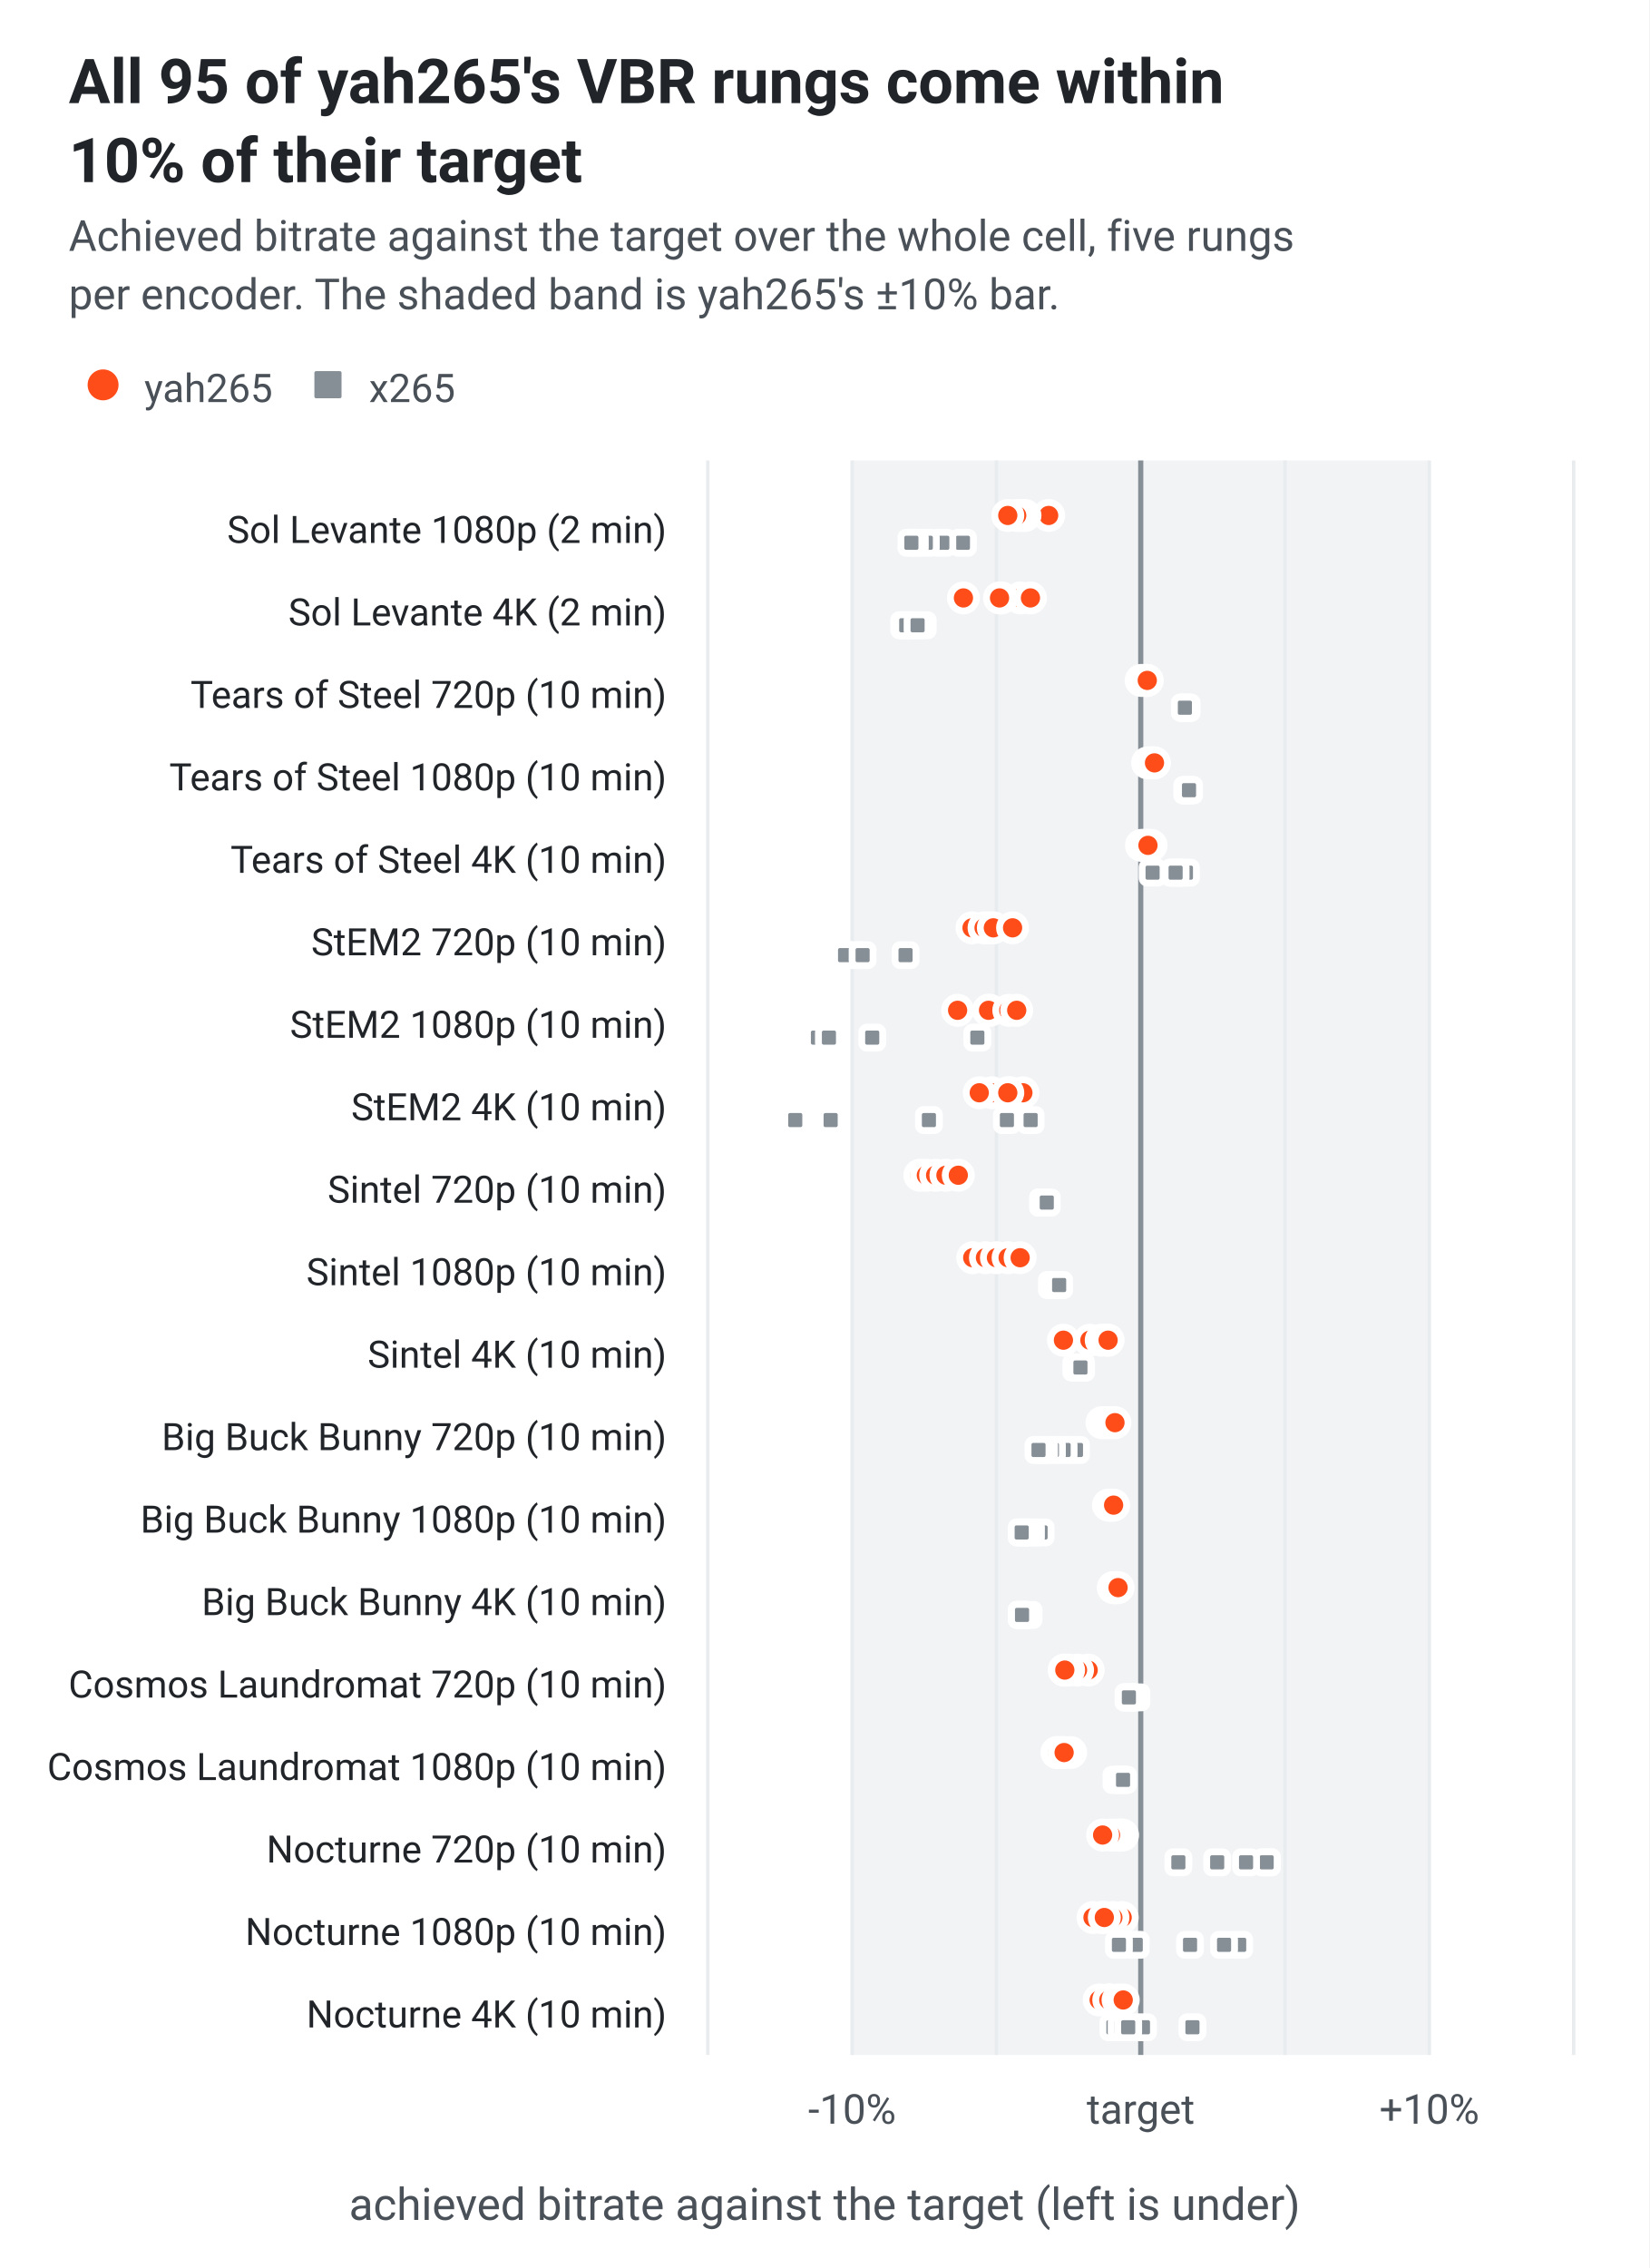
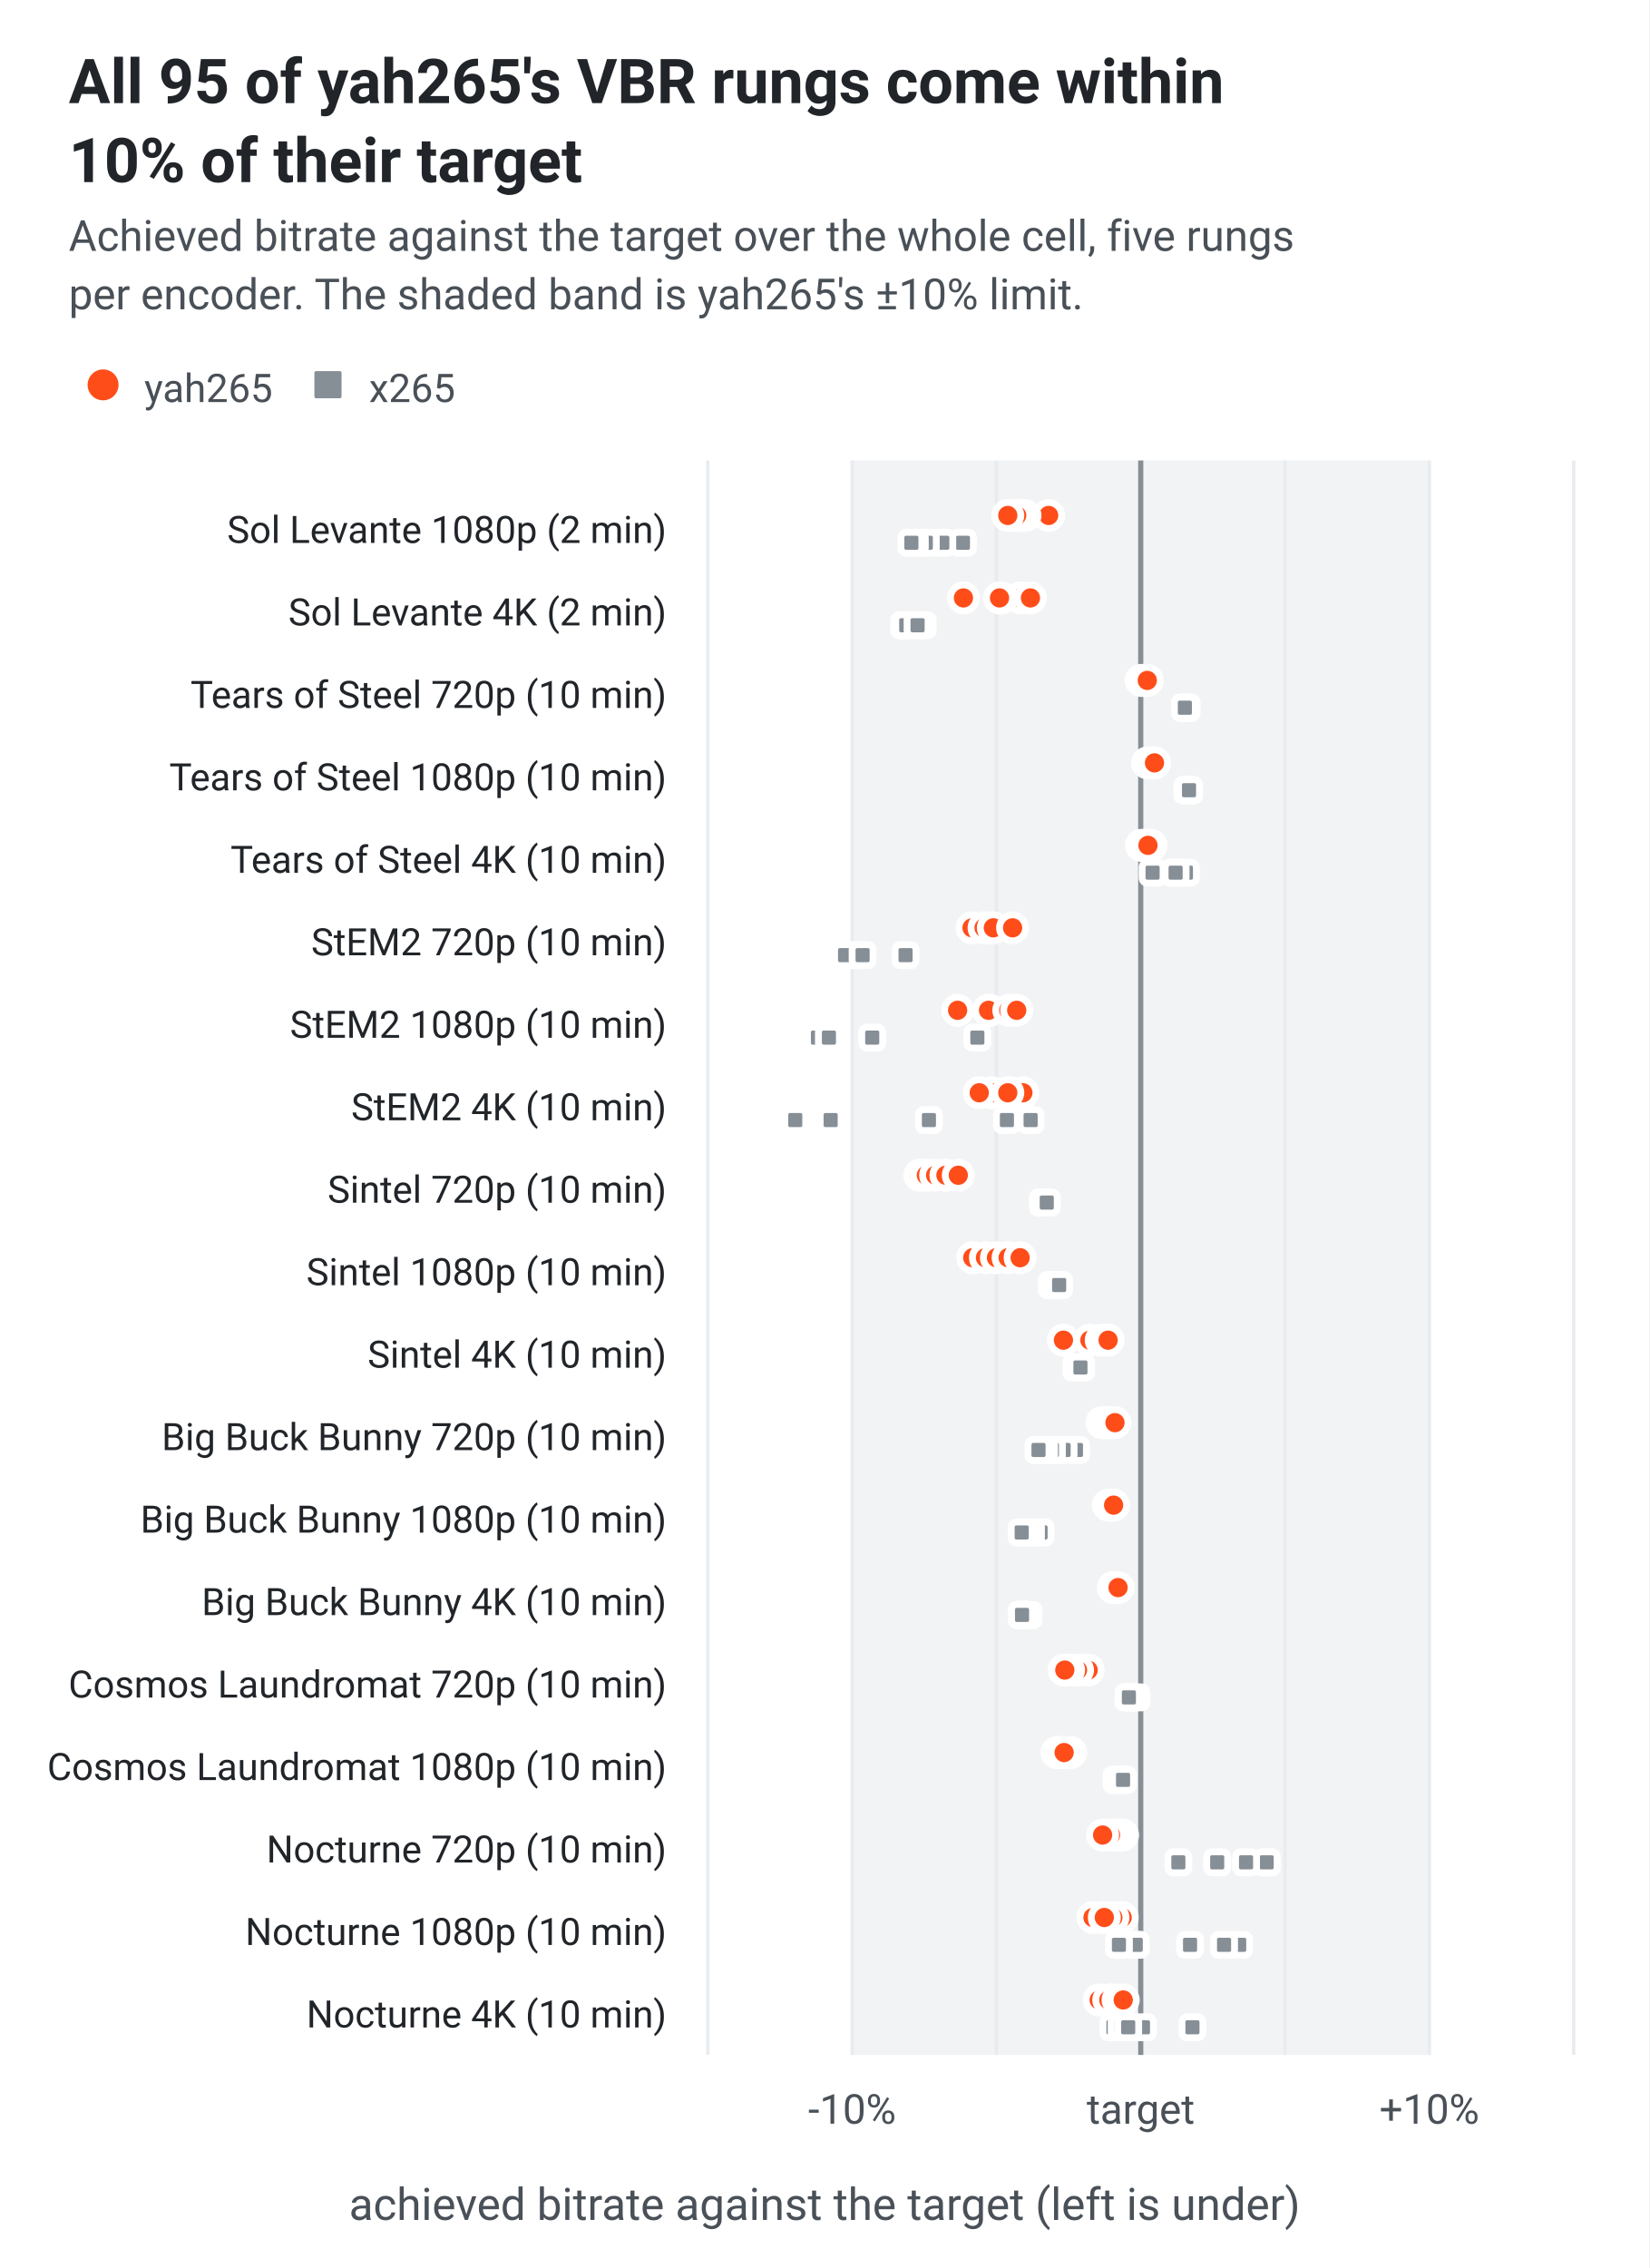
<svg xmlns="http://www.w3.org/2000/svg" width="480" height="660" viewBox="0 0 480 660" role="img">
  <style>
.bg{fill:#ffffff}.t1{fill:#212529}.t2{fill:#495057}.grid{stroke:#e9ecef}
.base{stroke:#868e96}.ring{stroke:#ffffff}.med{stroke:#212529}.band{fill:#f1f3f5}
.s1{fill:#ff4d1a}.s2{fill:#00919a}.s3{fill:#6250d6}.sx{fill:#868e96}
.l1{stroke:#ff4d1a}.l2{stroke:#00919a}.l3{stroke:#6250d6}.lx{stroke:#868e96}.span{stroke:#dee2e6}
.note{fill:#b8330a}.wash{fill:#ffe8dc}
text{font-family:system-ui,-apple-system,"Segoe UI",Roboto,Helvetica,Arial,sans-serif}
@media (prefers-color-scheme:dark){
.bg{fill:#1b1c1e}.t1{fill:#e9ecee}.t2{fill:#b6bcc1}.grid{stroke:#2e3135}
.base{stroke:#8f959a}.ring{stroke:#1b1c1e}.med{stroke:#e9ecee}.band{fill:#23262a}
.s1{fill:#ff4d1a}.s2{fill:#12a3ad}.s3{fill:#9085e9}.sx{fill:#8f959a}
.l1{stroke:#ff4d1a}.l2{stroke:#12a3ad}.l3{stroke:#9085e9}.lx{stroke:#8f959a}.span{stroke:#3a3e43}
.note{fill:#ff8a5c}.wash{fill:#45200f}}
</style>
  <rect width="100%" height="100%" class="bg" />
  <text x="20" y="30" font-size="18" class="t1" font-weight="600">All 95 of yah265's VBR rungs come within</text>
  <text x="20" y="53" font-size="18" class="t1" font-weight="600">10% of their target</text>
  <text x="20" y="73" font-size="12.5" class="t2">Achieved bitrate against the target over the whole cell, five rungs</text>
-   <text x="20" y="90" font-size="12.5" class="t2">per encoder. The shaded band is yah265's ±10% bar.</text>
+   <text x="20" y="90" font-size="12.5" class="t2">per encoder. The shaded band is yah265's ±10% limit.</text>
  <g transform="translate(0 26)">
    <circle cx="30.0" cy="86.0" r="5.5" class="s1 ring" stroke-width="2" />
    <text x="42.0" y="91.0" font-size="11.5" class="t2" text-anchor="start">yah265</text>
    <rect x="90.5" y="81.0" width="9.9" height="9.9" rx="1.5" class="sx ring" stroke-width="2" />
    <text x="107.4" y="91.0" font-size="11.5" class="t2" text-anchor="start">x265</text>
    <rect x="248.0" y="108" width="168.0" height="464" class="band" />
    <line x1="206.0" y1="108.0" x2="206.0" y2="572.0" class="grid" stroke-width="1" />
    <line x1="248.0" y1="108.0" x2="248.0" y2="572.0" class="grid" stroke-width="1" />
    <text x="248.0" y="592.0" font-size="12" class="t2" text-anchor="middle">-10%</text>
    <line x1="290.0" y1="108.0" x2="290.0" y2="572.0" class="grid" stroke-width="1" />
    <line x1="332.0" y1="108.0" x2="332.0" y2="572.0" class="base" stroke-width="1.5" />
    <text x="332.0" y="592.0" font-size="12" class="t2" text-anchor="middle">target</text>
    <line x1="374.0" y1="108.0" x2="374.0" y2="572.0" class="grid" stroke-width="1" />
    <line x1="416.0" y1="108.0" x2="416.0" y2="572.0" class="grid" stroke-width="1" />
    <text x="416.0" y="592.0" font-size="12" class="t2" text-anchor="middle">+10%</text>
    <line x1="458.0" y1="108.0" x2="458.0" y2="572.0" class="grid" stroke-width="1" />
    <text x="194.0" y="132.0" font-size="11" class="t1" text-anchor="end">Sol Levante 1080p (2 min)</text>
    <rect x="277.2" y="128.9" width="6.1" height="6.1" rx="1.5" class="sx ring" stroke-width="2" />
    <rect x="271.2" y="128.9" width="6.1" height="6.1" rx="1.5" class="sx ring" stroke-width="2" />
    <rect x="266.4" y="128.9" width="6.1" height="6.1" rx="1.5" class="sx ring" stroke-width="2" />
    <rect x="263.2" y="128.9" width="6.1" height="6.1" rx="1.5" class="sx ring" stroke-width="2" />
    <rect x="262.2" y="128.9" width="6.1" height="6.1" rx="1.5" class="sx ring" stroke-width="2" />
    <circle cx="305.2" cy="124.0" r="3.8" class="s1 ring" stroke-width="2" />
    <circle cx="298.3" cy="124.0" r="3.8" class="s1 ring" stroke-width="2" />
    <circle cx="297.4" cy="124.0" r="3.8" class="s1 ring" stroke-width="2" />
    <circle cx="295.9" cy="124.0" r="3.8" class="s1 ring" stroke-width="2" />
    <circle cx="293.3" cy="124.0" r="3.8" class="s1 ring" stroke-width="2" />
    <text x="194.0" y="156.0" font-size="11" class="t1" text-anchor="end">Sol Levante 4K (2 min)</text>
    <rect x="265.5" y="152.9" width="6.1" height="6.1" rx="1.5" class="sx ring" stroke-width="2" />
    <rect x="261.0" y="152.9" width="6.1" height="6.1" rx="1.5" class="sx ring" stroke-width="2" />
    <rect x="260.1" y="152.9" width="6.1" height="6.1" rx="1.5" class="sx ring" stroke-width="2" />
    <rect x="260.7" y="152.9" width="6.1" height="6.1" rx="1.5" class="sx ring" stroke-width="2" />
    <rect x="264.0" y="152.9" width="6.1" height="6.1" rx="1.5" class="sx ring" stroke-width="2" />
    <circle cx="297.0" cy="148.0" r="3.8" class="s1 ring" stroke-width="2" />
    <circle cx="299.9" cy="148.0" r="3.8" class="s1 ring" stroke-width="2" />
    <circle cx="291.5" cy="148.0" r="3.8" class="s1 ring" stroke-width="2" />
    <circle cx="290.9" cy="148.0" r="3.8" class="s1 ring" stroke-width="2" />
    <circle cx="280.4" cy="148.0" r="3.8" class="s1 ring" stroke-width="2" />
    <text x="194.0" y="180.0" font-size="11" class="t1" text-anchor="end">Tears of Steel 720p (10 min)</text>
    <rect x="342.3" y="176.9" width="6.1" height="6.1" rx="1.5" class="sx ring" stroke-width="2" />
    <rect x="342.0" y="176.9" width="6.1" height="6.1" rx="1.5" class="sx ring" stroke-width="2" />
    <rect x="342.1" y="176.9" width="6.1" height="6.1" rx="1.5" class="sx ring" stroke-width="2" />
    <rect x="342.0" y="176.9" width="6.1" height="6.1" rx="1.5" class="sx ring" stroke-width="2" />
    <rect x="341.8" y="176.9" width="6.1" height="6.1" rx="1.5" class="sx ring" stroke-width="2" />
    <circle cx="332.1" cy="172.0" r="3.8" class="s1 ring" stroke-width="2" />
    <circle cx="332.8" cy="172.0" r="3.8" class="s1 ring" stroke-width="2" />
    <circle cx="333.5" cy="172.0" r="3.8" class="s1 ring" stroke-width="2" />
    <circle cx="333.7" cy="172.0" r="3.8" class="s1 ring" stroke-width="2" />
    <circle cx="333.9" cy="172.0" r="3.8" class="s1 ring" stroke-width="2" />
    <text x="194.0" y="204.0" font-size="11" class="t1" text-anchor="end">Tears of Steel 1080p (10 min)</text>
    <rect x="343.0" y="200.9" width="6.1" height="6.1" rx="1.5" class="sx ring" stroke-width="2" />
    <rect x="342.8" y="200.9" width="6.1" height="6.1" rx="1.5" class="sx ring" stroke-width="2" />
    <rect x="342.6" y="200.9" width="6.1" height="6.1" rx="1.5" class="sx ring" stroke-width="2" />
    <rect x="342.5" y="200.9" width="6.1" height="6.1" rx="1.5" class="sx ring" stroke-width="2" />
    <rect x="343.0" y="200.9" width="6.1" height="6.1" rx="1.5" class="sx ring" stroke-width="2" />
    <circle cx="334.0" cy="196.0" r="3.8" class="s1 ring" stroke-width="2" />
    <circle cx="334.9" cy="196.0" r="3.8" class="s1 ring" stroke-width="2" />
    <circle cx="335.4" cy="196.0" r="3.8" class="s1 ring" stroke-width="2" />
    <circle cx="335.8" cy="196.0" r="3.8" class="s1 ring" stroke-width="2" />
    <circle cx="336.0" cy="196.0" r="3.8" class="s1 ring" stroke-width="2" />
    <text x="194.0" y="228.0" font-size="11" class="t1" text-anchor="end">Tears of Steel 4K (10 min)</text>
    <rect x="338.8" y="224.9" width="6.1" height="6.1" rx="1.5" class="sx ring" stroke-width="2" />
    <rect x="339.7" y="224.9" width="6.1" height="6.1" rx="1.5" class="sx ring" stroke-width="2" />
    <rect x="342.1" y="224.9" width="6.1" height="6.1" rx="1.5" class="sx ring" stroke-width="2" />
    <rect x="339.1" y="224.9" width="6.1" height="6.1" rx="1.5" class="sx ring" stroke-width="2" />
    <rect x="332.4" y="224.9" width="6.1" height="6.1" rx="1.5" class="sx ring" stroke-width="2" />
    <circle cx="332.2" cy="220.0" r="3.8" class="s1 ring" stroke-width="2" />
    <circle cx="333.1" cy="220.0" r="3.8" class="s1 ring" stroke-width="2" />
    <circle cx="334.0" cy="220.0" r="3.8" class="s1 ring" stroke-width="2" />
    <circle cx="335.0" cy="220.0" r="3.8" class="s1 ring" stroke-width="2" />
    <circle cx="334.1" cy="220.0" r="3.8" class="s1 ring" stroke-width="2" />
    <text x="194.0" y="252.0" font-size="11" class="t1" text-anchor="end">StEM2 720p (10 min)</text>
    <rect x="246.0" y="248.9" width="6.1" height="6.1" rx="1.5" class="sx ring" stroke-width="2" />
    <rect x="242.7" y="248.9" width="6.1" height="6.1" rx="1.5" class="sx ring" stroke-width="2" />
    <rect x="242.9" y="248.9" width="6.1" height="6.1" rx="1.5" class="sx ring" stroke-width="2" />
    <rect x="248.0" y="248.9" width="6.1" height="6.1" rx="1.5" class="sx ring" stroke-width="2" />
    <rect x="260.5" y="248.9" width="6.1" height="6.1" rx="1.5" class="sx ring" stroke-width="2" />
    <circle cx="282.9" cy="244.0" r="3.8" class="s1 ring" stroke-width="2" />
    <circle cx="287.7" cy="244.0" r="3.8" class="s1 ring" stroke-width="2" />
    <circle cx="286.4" cy="244.0" r="3.8" class="s1 ring" stroke-width="2" />
    <circle cx="289.1" cy="244.0" r="3.8" class="s1 ring" stroke-width="2" />
    <circle cx="294.7" cy="244.0" r="3.8" class="s1 ring" stroke-width="2" />
    <text x="194.0" y="276.0" font-size="11" class="t1" text-anchor="end">StEM2 1080p (10 min)</text>
    <rect x="237.5" y="272.9" width="6.1" height="6.1" rx="1.5" class="sx ring" stroke-width="2" />
    <rect x="235.0" y="272.9" width="6.1" height="6.1" rx="1.5" class="sx ring" stroke-width="2" />
    <rect x="238.2" y="272.9" width="6.1" height="6.1" rx="1.5" class="sx ring" stroke-width="2" />
    <rect x="250.8" y="272.9" width="6.1" height="6.1" rx="1.5" class="sx ring" stroke-width="2" />
    <rect x="281.4" y="272.9" width="6.1" height="6.1" rx="1.5" class="sx ring" stroke-width="2" />
    <circle cx="278.7" cy="268.0" r="3.8" class="s1 ring" stroke-width="2" />
    <circle cx="288.1" cy="268.0" r="3.8" class="s1 ring" stroke-width="2" />
    <circle cx="287.7" cy="268.0" r="3.8" class="s1 ring" stroke-width="2" />
    <circle cx="293.6" cy="268.0" r="3.8" class="s1 ring" stroke-width="2" />
    <circle cx="295.9" cy="268.0" r="3.8" class="s1 ring" stroke-width="2" />
    <text x="194.0" y="300.0" font-size="11" class="t1" text-anchor="end">StEM2 4K (10 min)</text>
    <rect x="228.4" y="296.9" width="6.1" height="6.1" rx="1.5" class="sx ring" stroke-width="2" />
    <rect x="238.7" y="296.9" width="6.1" height="6.1" rx="1.5" class="sx ring" stroke-width="2" />
    <rect x="267.3" y="296.9" width="6.1" height="6.1" rx="1.5" class="sx ring" stroke-width="2" />
    <rect x="290.0" y="296.9" width="6.1" height="6.1" rx="1.5" class="sx ring" stroke-width="2" />
    <rect x="296.9" y="296.9" width="6.1" height="6.1" rx="1.5" class="sx ring" stroke-width="2" />
    <circle cx="288.7" cy="292.0" r="3.8" class="s1 ring" stroke-width="2" />
    <circle cx="285.0" cy="292.0" r="3.8" class="s1 ring" stroke-width="2" />
    <circle cx="294.0" cy="292.0" r="3.8" class="s1 ring" stroke-width="2" />
    <circle cx="297.7" cy="292.0" r="3.8" class="s1 ring" stroke-width="2" />
    <circle cx="293.3" cy="292.0" r="3.8" class="s1 ring" stroke-width="2" />
    <text x="194.0" y="324.0" font-size="11" class="t1" text-anchor="end">Sintel 720p (10 min)</text>
    <rect x="300.7" y="320.9" width="6.1" height="6.1" rx="1.5" class="sx ring" stroke-width="2" />
    <rect x="300.6" y="320.9" width="6.1" height="6.1" rx="1.5" class="sx ring" stroke-width="2" />
    <rect x="300.5" y="320.9" width="6.1" height="6.1" rx="1.5" class="sx ring" stroke-width="2" />
    <rect x="301.0" y="320.9" width="6.1" height="6.1" rx="1.5" class="sx ring" stroke-width="2" />
    <rect x="301.6" y="320.9" width="6.1" height="6.1" rx="1.5" class="sx ring" stroke-width="2" />
    <circle cx="267.7" cy="316.0" r="3.8" class="s1 ring" stroke-width="2" />
    <circle cx="269.6" cy="316.0" r="3.8" class="s1 ring" stroke-width="2" />
    <circle cx="272.3" cy="316.0" r="3.8" class="s1 ring" stroke-width="2" />
    <circle cx="275.3" cy="316.0" r="3.8" class="s1 ring" stroke-width="2" />
    <circle cx="278.9" cy="316.0" r="3.8" class="s1 ring" stroke-width="2" />
    <text x="194.0" y="348.0" font-size="11" class="t1" text-anchor="end">Sintel 1080p (10 min)</text>
    <rect x="303.1" y="344.9" width="6.1" height="6.1" rx="1.5" class="sx ring" stroke-width="2" />
    <rect x="303.5" y="344.9" width="6.1" height="6.1" rx="1.5" class="sx ring" stroke-width="2" />
    <rect x="304.1" y="344.9" width="6.1" height="6.1" rx="1.5" class="sx ring" stroke-width="2" />
    <rect x="304.5" y="344.9" width="6.1" height="6.1" rx="1.5" class="sx ring" stroke-width="2" />
    <rect x="305.2" y="344.9" width="6.1" height="6.1" rx="1.5" class="sx ring" stroke-width="2" />
    <circle cx="283.1" cy="340.0" r="3.8" class="s1 ring" stroke-width="2" />
    <circle cx="286.8" cy="340.0" r="3.8" class="s1 ring" stroke-width="2" />
    <circle cx="290.0" cy="340.0" r="3.8" class="s1 ring" stroke-width="2" />
    <circle cx="293.4" cy="340.0" r="3.8" class="s1 ring" stroke-width="2" />
    <circle cx="296.9" cy="340.0" r="3.8" class="s1 ring" stroke-width="2" />
    <text x="194.0" y="372.0" font-size="11" class="t1" text-anchor="end">Sintel 4K (10 min)</text>
    <rect x="310.2" y="368.9" width="6.1" height="6.1" rx="1.5" class="sx ring" stroke-width="2" />
    <rect x="310.7" y="368.9" width="6.1" height="6.1" rx="1.5" class="sx ring" stroke-width="2" />
    <rect x="311.2" y="368.9" width="6.1" height="6.1" rx="1.5" class="sx ring" stroke-width="2" />
    <rect x="311.6" y="368.9" width="6.1" height="6.1" rx="1.5" class="sx ring" stroke-width="2" />
    <rect x="311.4" y="368.9" width="6.1" height="6.1" rx="1.5" class="sx ring" stroke-width="2" />
    <circle cx="309.5" cy="364.0" r="3.8" class="s1 ring" stroke-width="2" />
    <circle cx="317.2" cy="364.0" r="3.8" class="s1 ring" stroke-width="2" />
    <circle cx="320.5" cy="364.0" r="3.8" class="s1 ring" stroke-width="2" />
    <circle cx="322.2" cy="364.0" r="3.8" class="s1 ring" stroke-width="2" />
    <circle cx="322.5" cy="364.0" r="3.8" class="s1 ring" stroke-width="2" />
    <text x="194.0" y="396.0" font-size="11" class="t1" text-anchor="end">Big Buck Bunny 720p (10 min)</text>
    <rect x="310.1" y="392.9" width="6.1" height="6.1" rx="1.5" class="sx ring" stroke-width="2" />
    <rect x="306.5" y="392.9" width="6.1" height="6.1" rx="1.5" class="sx ring" stroke-width="2" />
    <rect x="303.1" y="392.9" width="6.1" height="6.1" rx="1.5" class="sx ring" stroke-width="2" />
    <rect x="300.8" y="392.9" width="6.1" height="6.1" rx="1.5" class="sx ring" stroke-width="2" />
    <rect x="299.2" y="392.9" width="6.1" height="6.1" rx="1.5" class="sx ring" stroke-width="2" />
    <circle cx="320.7" cy="388.0" r="3.8" class="s1 ring" stroke-width="2" />
    <circle cx="321.7" cy="388.0" r="3.8" class="s1 ring" stroke-width="2" />
    <circle cx="322.7" cy="388.0" r="3.8" class="s1 ring" stroke-width="2" />
    <circle cx="323.8" cy="388.0" r="3.8" class="s1 ring" stroke-width="2" />
    <circle cx="324.5" cy="388.0" r="3.8" class="s1 ring" stroke-width="2" />
    <text x="194.0" y="420.0" font-size="11" class="t1" text-anchor="end">Big Buck Bunny 1080p (10 min)</text>
    <rect x="299.8" y="416.9" width="6.1" height="6.1" rx="1.5" class="sx ring" stroke-width="2" />
    <rect x="297.0" y="416.9" width="6.1" height="6.1" rx="1.5" class="sx ring" stroke-width="2" />
    <rect x="295.4" y="416.9" width="6.1" height="6.1" rx="1.5" class="sx ring" stroke-width="2" />
    <rect x="294.5" y="416.9" width="6.1" height="6.1" rx="1.5" class="sx ring" stroke-width="2" />
    <rect x="294.3" y="416.9" width="6.1" height="6.1" rx="1.5" class="sx ring" stroke-width="2" />
    <circle cx="322.6" cy="412.0" r="3.8" class="s1 ring" stroke-width="2" />
    <circle cx="323.0" cy="412.0" r="3.8" class="s1 ring" stroke-width="2" />
    <circle cx="323.2" cy="412.0" r="3.8" class="s1 ring" stroke-width="2" />
    <circle cx="323.6" cy="412.0" r="3.8" class="s1 ring" stroke-width="2" />
    <circle cx="324.1" cy="412.0" r="3.8" class="s1 ring" stroke-width="2" />
    <text x="194.0" y="444.0" font-size="11" class="t1" text-anchor="end">Big Buck Bunny 4K (10 min)</text>
    <rect x="296.3" y="440.9" width="6.1" height="6.1" rx="1.5" class="sx ring" stroke-width="2" />
    <rect x="294.7" y="440.9" width="6.1" height="6.1" rx="1.5" class="sx ring" stroke-width="2" />
    <rect x="294.3" y="440.9" width="6.1" height="6.1" rx="1.5" class="sx ring" stroke-width="2" />
    <rect x="294.4" y="440.9" width="6.1" height="6.1" rx="1.5" class="sx ring" stroke-width="2" />
    <rect x="294.4" y="440.9" width="6.1" height="6.1" rx="1.5" class="sx ring" stroke-width="2" />
    <circle cx="324.0" cy="436.0" r="3.8" class="s1 ring" stroke-width="2" />
    <circle cx="324.3" cy="436.0" r="3.8" class="s1 ring" stroke-width="2" />
    <circle cx="324.8" cy="436.0" r="3.8" class="s1 ring" stroke-width="2" />
    <circle cx="325.0" cy="436.0" r="3.8" class="s1 ring" stroke-width="2" />
    <circle cx="325.4" cy="436.0" r="3.8" class="s1 ring" stroke-width="2" />
    <text x="194.0" y="468.0" font-size="11" class="t1" text-anchor="end">Cosmos Laundromat 720p (10 min)</text>
    <rect x="327.7" y="464.9" width="6.1" height="6.1" rx="1.5" class="sx ring" stroke-width="2" />
    <rect x="326.4" y="464.9" width="6.1" height="6.1" rx="1.5" class="sx ring" stroke-width="2" />
    <rect x="325.6" y="464.9" width="6.1" height="6.1" rx="1.5" class="sx ring" stroke-width="2" />
    <rect x="325.4" y="464.9" width="6.1" height="6.1" rx="1.5" class="sx ring" stroke-width="2" />
    <rect x="325.5" y="464.9" width="6.1" height="6.1" rx="1.5" class="sx ring" stroke-width="2" />
    <circle cx="316.7" cy="460.0" r="3.8" class="s1 ring" stroke-width="2" />
    <circle cx="313.6" cy="460.0" r="3.8" class="s1 ring" stroke-width="2" />
    <circle cx="311.0" cy="460.0" r="3.8" class="s1 ring" stroke-width="2" />
    <circle cx="309.7" cy="460.0" r="3.8" class="s1 ring" stroke-width="2" />
    <circle cx="309.9" cy="460.0" r="3.8" class="s1 ring" stroke-width="2" />
    <text x="194.0" y="492.0" font-size="11" class="t1" text-anchor="end">Cosmos Laundromat 1080p (10 min)</text>
    <rect x="323.0" y="488.9" width="6.1" height="6.1" rx="1.5" class="sx ring" stroke-width="2" />
    <rect x="321.9" y="488.9" width="6.1" height="6.1" rx="1.5" class="sx ring" stroke-width="2" />
    <rect x="322.3" y="488.9" width="6.1" height="6.1" rx="1.5" class="sx ring" stroke-width="2" />
    <rect x="323.4" y="488.9" width="6.1" height="6.1" rx="1.5" class="sx ring" stroke-width="2" />
    <rect x="323.8" y="488.9" width="6.1" height="6.1" rx="1.5" class="sx ring" stroke-width="2" />
    <circle cx="311.6" cy="484.0" r="3.8" class="s1 ring" stroke-width="2" />
    <circle cx="308.9" cy="484.0" r="3.8" class="s1 ring" stroke-width="2" />
    <circle cx="307.6" cy="484.0" r="3.8" class="s1 ring" stroke-width="2" />
    <circle cx="307.8" cy="484.0" r="3.8" class="s1 ring" stroke-width="2" />
    <circle cx="309.7" cy="484.0" r="3.8" class="s1 ring" stroke-width="2" />
    <text x="194.0" y="516.0" font-size="11" class="t1" text-anchor="end">Nocturne 720p (10 min)</text>
    <rect x="365.7" y="512.9" width="6.1" height="6.1" rx="1.5" class="sx ring" stroke-width="2" />
    <rect x="365.6" y="512.9" width="6.1" height="6.1" rx="1.5" class="sx ring" stroke-width="2" />
    <rect x="359.6" y="512.9" width="6.1" height="6.1" rx="1.5" class="sx ring" stroke-width="2" />
    <rect x="351.2" y="512.9" width="6.1" height="6.1" rx="1.5" class="sx ring" stroke-width="2" />
    <rect x="339.9" y="512.9" width="6.1" height="6.1" rx="1.5" class="sx ring" stroke-width="2" />
    <circle cx="326.7" cy="508.0" r="3.8" class="s1 ring" stroke-width="2" />
    <circle cx="325.8" cy="508.0" r="3.8" class="s1 ring" stroke-width="2" />
    <circle cx="324.7" cy="508.0" r="3.8" class="s1 ring" stroke-width="2" />
    <circle cx="323.2" cy="508.0" r="3.8" class="s1 ring" stroke-width="2" />
    <circle cx="320.9" cy="508.0" r="3.8" class="s1 ring" stroke-width="2" />
    <text x="194.0" y="540.0" font-size="11" class="t1" text-anchor="end">Nocturne 1080p (10 min)</text>
    <rect x="357.6" y="536.9" width="6.1" height="6.1" rx="1.5" class="sx ring" stroke-width="2" />
    <rect x="353.2" y="536.9" width="6.1" height="6.1" rx="1.5" class="sx ring" stroke-width="2" />
    <rect x="343.3" y="536.9" width="6.1" height="6.1" rx="1.5" class="sx ring" stroke-width="2" />
    <rect x="327.5" y="536.9" width="6.1" height="6.1" rx="1.5" class="sx ring" stroke-width="2" />
    <rect x="322.6" y="536.9" width="6.1" height="6.1" rx="1.5" class="sx ring" stroke-width="2" />
    <circle cx="326.6" cy="532.0" r="3.8" class="s1 ring" stroke-width="2" />
    <circle cx="323.9" cy="532.0" r="3.8" class="s1 ring" stroke-width="2" />
    <circle cx="320.6" cy="532.0" r="3.8" class="s1 ring" stroke-width="2" />
    <circle cx="318.1" cy="532.0" r="3.8" class="s1 ring" stroke-width="2" />
    <circle cx="321.4" cy="532.0" r="3.8" class="s1 ring" stroke-width="2" />
    <text x="194.0" y="564.0" font-size="11" class="t1" text-anchor="end">Nocturne 4K (10 min)</text>
    <rect x="344.0" y="560.9" width="6.1" height="6.1" rx="1.5" class="sx ring" stroke-width="2" />
    <rect x="329.6" y="560.9" width="6.1" height="6.1" rx="1.5" class="sx ring" stroke-width="2" />
    <rect x="321.0" y="560.9" width="6.1" height="6.1" rx="1.5" class="sx ring" stroke-width="2" />
    <rect x="323.4" y="560.9" width="6.1" height="6.1" rx="1.5" class="sx ring" stroke-width="2" />
    <rect x="325.3" y="560.9" width="6.1" height="6.1" rx="1.5" class="sx ring" stroke-width="2" />
    <circle cx="323.1" cy="556.0" r="3.8" class="s1 ring" stroke-width="2" />
    <circle cx="319.9" cy="556.0" r="3.8" class="s1 ring" stroke-width="2" />
    <circle cx="322.7" cy="556.0" r="3.8" class="s1 ring" stroke-width="2" />
    <circle cx="325.4" cy="556.0" r="3.8" class="s1 ring" stroke-width="2" />
    <circle cx="326.9" cy="556.0" r="3.8" class="s1 ring" stroke-width="2" />
    <text x="240.0" y="620.0" font-size="13" class="t2" text-anchor="middle">achieved bitrate against the target (left is under)</text>
  </g>
</svg>
